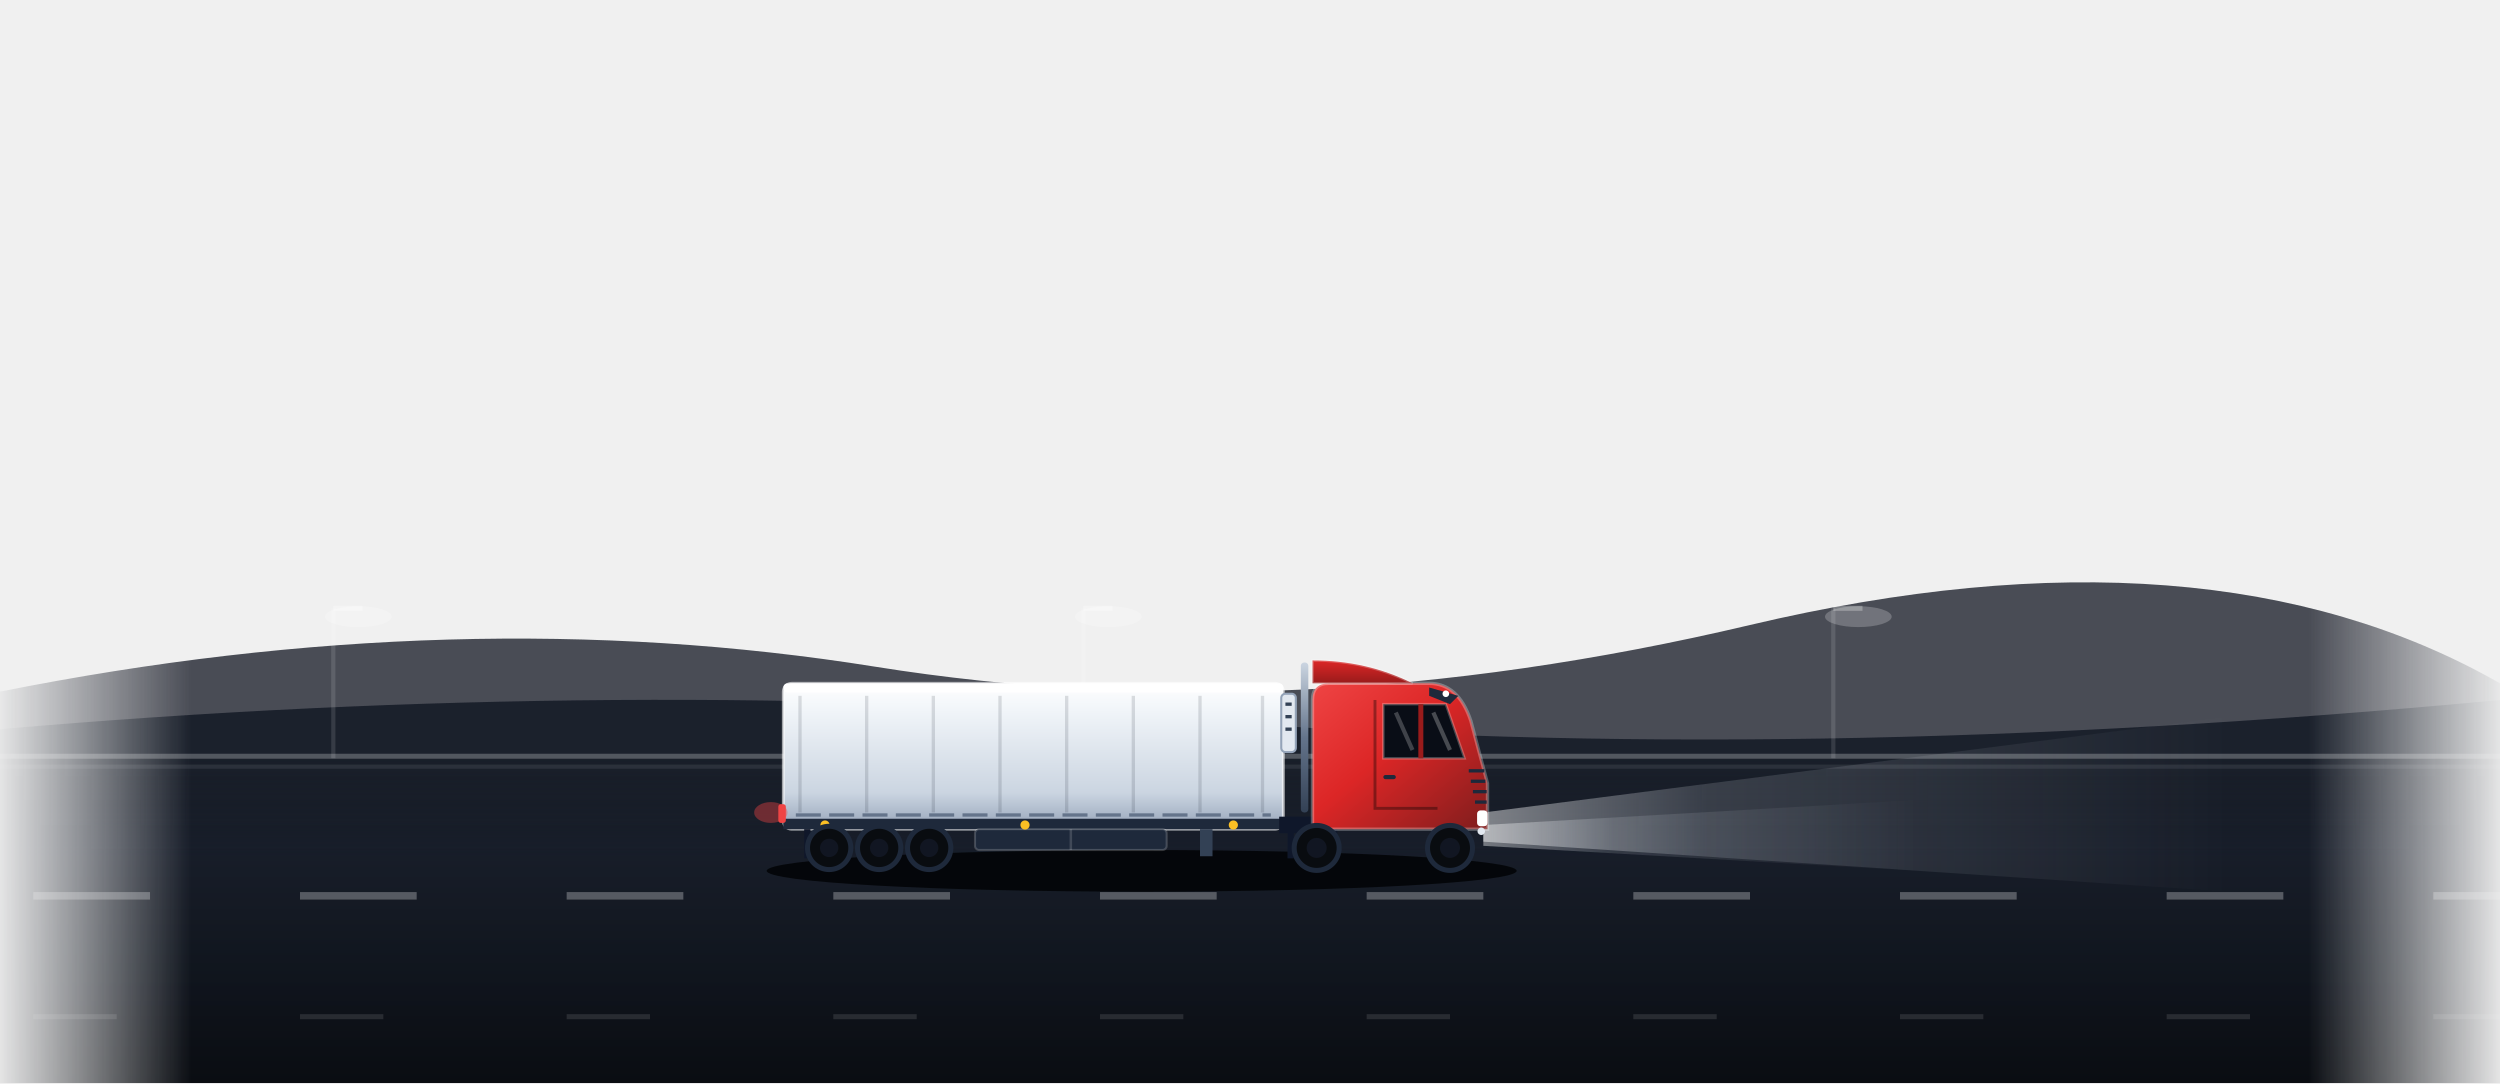
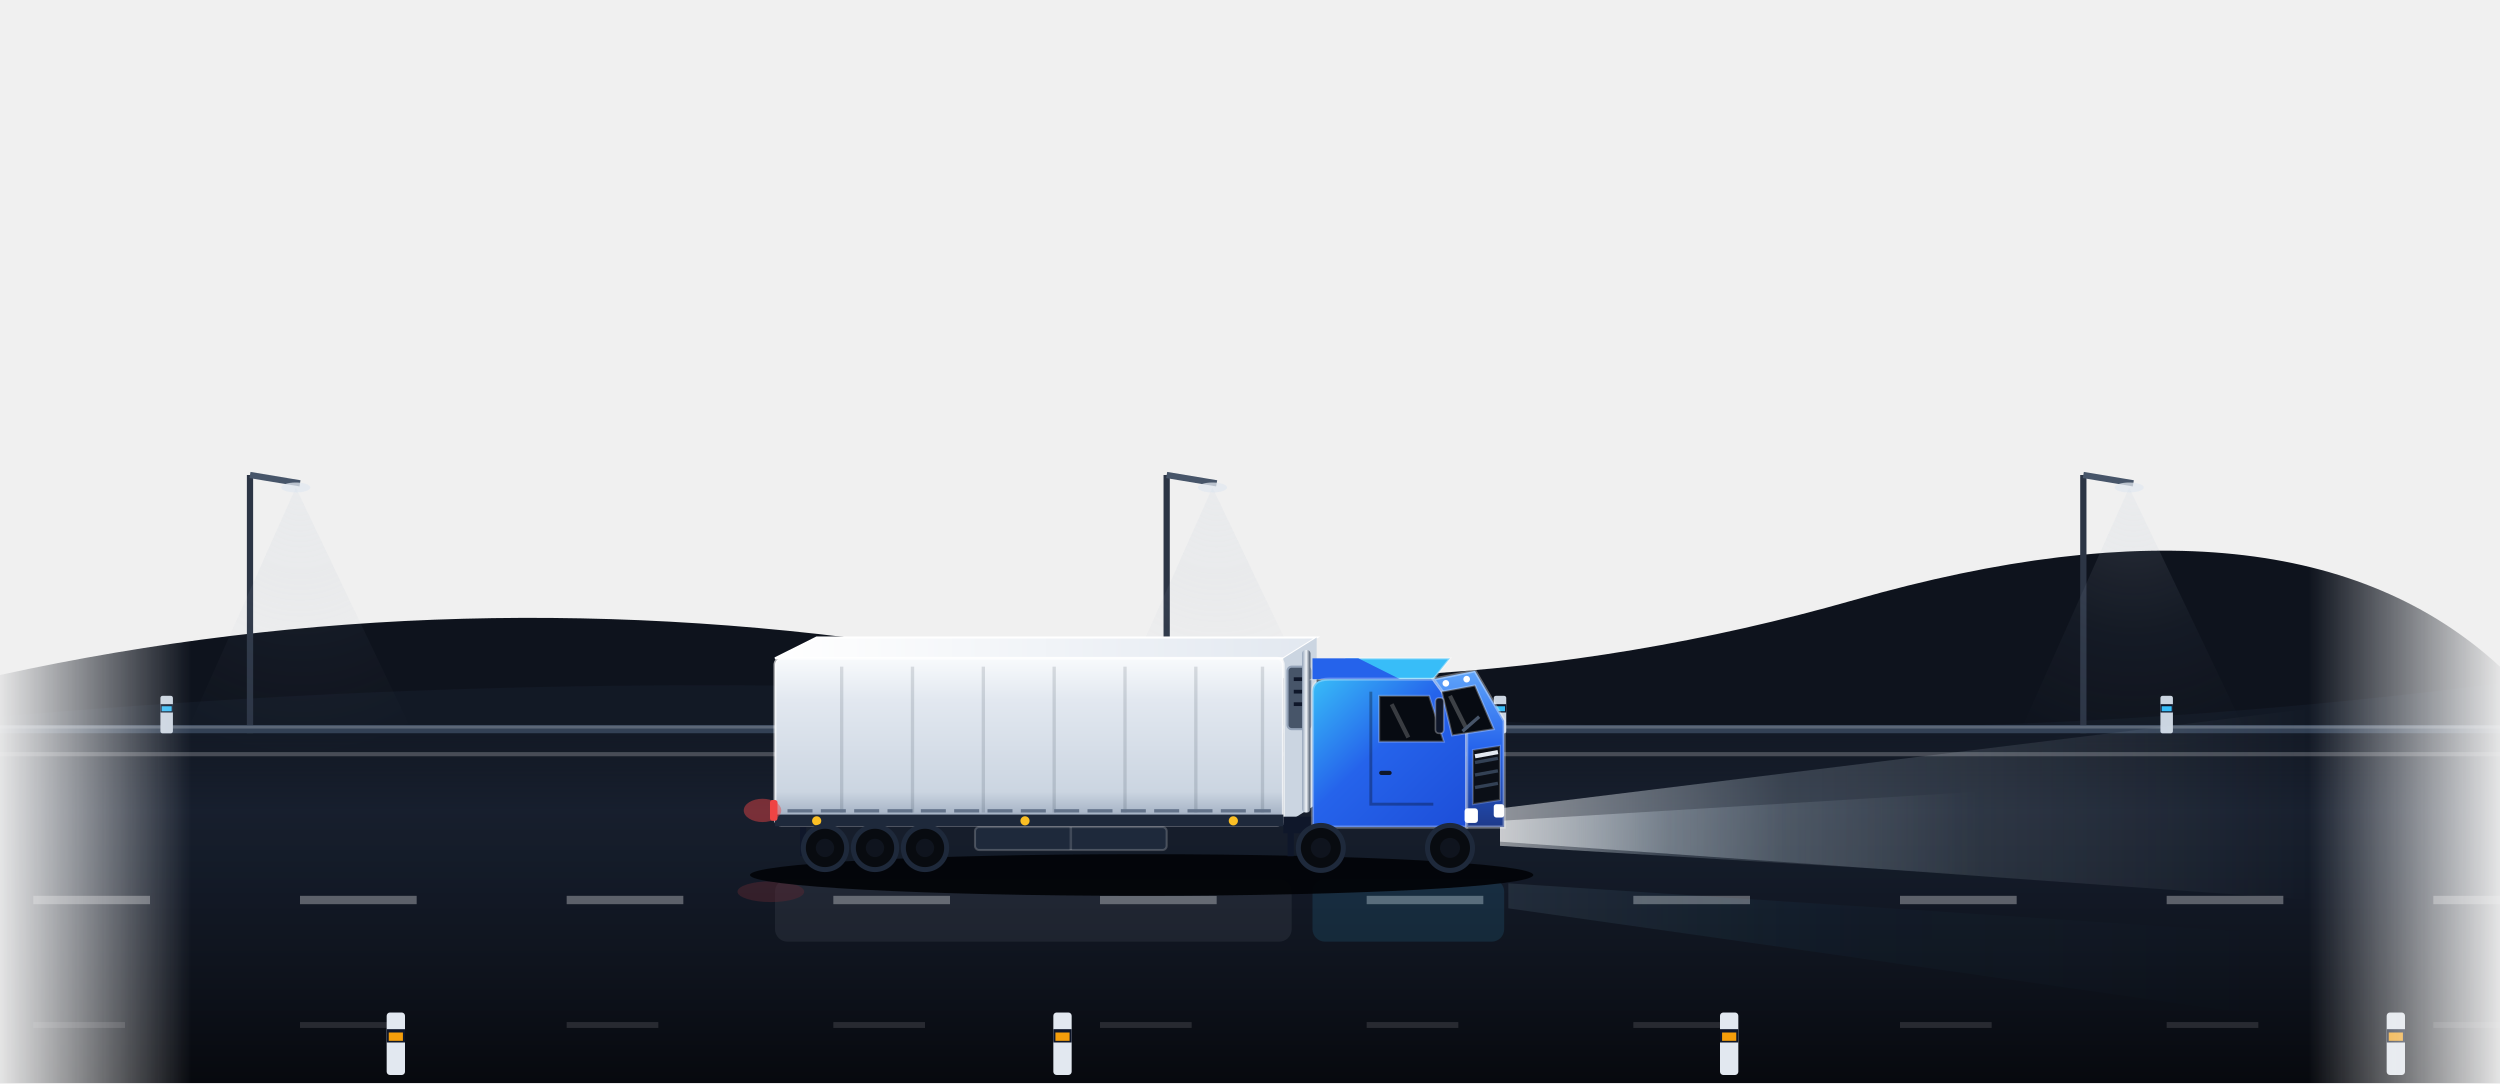
<svg xmlns="http://www.w3.org/2000/svg" viewBox="0 0 600 260" preserveAspectRatio="xMidYMax slice">
  <style>
-         .road-markings-group { animation: roadScrollLoop 1.6s linear infinite; will-change: transform; }
-         @keyframes roadScrollLoop { 0% { transform: translate3d(0, 0, 0); } 100% { transform: translate3d(-64px, 0, 0); } }
-         .truck-rig-group { animation: truckCruiseDrift 9s ease-in-out infinite; will-change: transform; }
-         @keyframes truckCruiseDrift { 0%, 100% { transform: translate3d(-18px, 0, 0); } 50% { transform: translate3d(22px, 0, 0); } }
-         .truck-chassis-bounce { animation: chassisSuspension 1.4s ease-in-out infinite; will-change: transform; }
-         @keyframes chassisSuspension { 0%, 100% { transform: translate3d(0, 0, 0); } 50% { transform: translate3d(0, -0.8px, 0); } }
-         .highway-lights-group { animation: highwayLightsLoop 6s linear infinite; will-change: transform; }
-         @keyframes highwayLightsLoop { 0% { transform: translate3d(0, 0, 0); } 100% { transform: translate3d(-180px, 0, 0); } }
+ 
+         /* Бегущая дорожная разметка */
+         .road-markings-group {
+             animation: roadScrollLoop 1.5s linear infinite;
+             will-change: transform;
+         }
+         @keyframes roadScrollLoop {
+             0% { transform: translate3d(0, 0, 0); }
+             100% { transform: translate3d(-64px, 0, 0); }
+         }
+ 
+         /* Бегущие сигнальные столбики вдоль обочины (в темпе с дорогой) */
+         .delineator-posts-loop {
+             animation: postsScrollLoop 3s linear infinite;
+             will-change: transform;
+         }
+         @keyframes postsScrollLoop {
+             0% { transform: translate3d(0, 0, 0); }
+             100% { transform: translate3d(-160px, 0, 0); }
+         }
+ 
+         /* Проплывающие высокие фонари на дальнем плане (параллакс) */
+         .highway-lamps-loop {
+             animation: lampsParallaxLoop 7.5s linear infinite;
+             will-change: transform;
+         }
+         @keyframes lampsParallaxLoop {
+             0% { transform: translate3d(0, 0, 0); }
+             100% { transform: translate3d(-220px, 0, 0); }
+         }
+ 
+         /* Плавный крейсерский ход автопоезда */
+         .truck-cruise-group {
+             animation: truckSmoothDrift 9s ease-in-out infinite;
+             will-change: transform;
+         }
+         @keyframes truckSmoothDrift {
+             0%, 100% { transform: translate3d(-16px, 0, 0); }
+             50% { transform: translate3d(20px, 0, 0); }
+         }
+ 
+         /* Деликатная работа пневмоподвески */
+         .truck-body-susp {
+             animation: bodySuspMicro 1.3s ease-in-out infinite;
+             will-change: transform;
+         }
+         @keyframes bodySuspMicro {
+             0%, 100% { transform: translate3d(0, 0, 0); }
+             50% { transform: translate3d(0, -0.7px, 0); }
+         }
+ 
+         /* Мягкая игра матричного света фар */
+         .led-beam-pulse {
+             animation: beamSoftBreath 4.5s ease-in-out infinite;
+             will-change: opacity;
+         }
+         @keyframes beamSoftBreath {
+             0%, 100% { opacity: 0.78; }
+             50% { opacity: 1; }
+         }
    </style>
  <defs>
-     <linearGradient id="roadSurface" x1="0%" y1="0%" x2="0%" y2="100%">
-       <stop offset="0%" stop-color="#141923" stop-opacity="0.3" />
-       <stop offset="30%" stop-color="#171d29" stop-opacity="0.96" />
-       <stop offset="100%" stop-color="#0a0d12" stop-opacity="1" />
-     </linearGradient>
-     <linearGradient id="headlightCone" x1="0%" y1="50%" x2="100%" y2="50%">
-       <stop offset="0%" stop-color="#ffffff" stop-opacity="0.45" />
-       <stop offset="30%" stop-color="#e2e8f0" stop-opacity="0.16" />
-       <stop offset="100%" stop-color="#e2e8f0" stop-opacity="0" />
-     </linearGradient>
-     <linearGradient id="trailerWhite" x1="0%" y1="0%" x2="0%" y2="100%">
+     <linearGradient id="wetRoadGrad" x1="0%" y1="0%" x2="0%" y2="100%">
+       <stop offset="0%" stop-color="#141a26" stop-opacity="0.4" />
+       <stop offset="22%" stop-color="#171f2e" stop-opacity="0.96" />
+       <stop offset="65%" stop-color="#0f141e" stop-opacity="1" />
+       <stop offset="100%" stop-color="#07090e" stop-opacity="1" />
+     </linearGradient>
+     <radialGradient id="dimLampCone" cx="50%" cy="0%" r="100%">
+       <stop offset="0%" stop-color="#cbd5e1" stop-opacity="0.16" />
+       <stop offset="55%" stop-color="#94a3b8" stop-opacity="0.05" />
+       <stop offset="100%" stop-color="#94a3b8" stop-opacity="0" />
+     </radialGradient>
+     <linearGradient id="truckHeadlight" x1="0%" y1="50%" x2="100%" y2="50%">
+       <stop offset="0%" stop-color="#ffffff" stop-opacity="0.52" />
+       <stop offset="35%" stop-color="#e0f2fe" stop-opacity="0.18" />
+       <stop offset="100%" stop-color="#e0f2fe" stop-opacity="0" />
+     </linearGradient>
+     <linearGradient id="wetBeamReflect" x1="0%" y1="50%" x2="100%" y2="50%">
+       <stop offset="0%" stop-color="#bae6fd" stop-opacity="0.28" />
+       <stop offset="45%" stop-color="#38bdf8" stop-opacity="0.08" />
+       <stop offset="100%" stop-color="#38bdf8" stop-opacity="0" />
+     </linearGradient>
+     <linearGradient id="trailerSideGrad" x1="0%" y1="0%" x2="0%" y2="100%">
+       <stop offset="0%" stop-color="#f8fafc" />
+       <stop offset="25%" stop-color="#e2e8f0" />
+       <stop offset="80%" stop-color="#cbd5e1" />
+       <stop offset="100%" stop-color="#94a3b8" />
+     </linearGradient>
+     <linearGradient id="trailerRoofGrad" x1="0%" y1="0%" x2="100%" y2="0%">
      <stop offset="0%" stop-color="#ffffff" />
-       <stop offset="18%" stop-color="#f1f5f9" />
-       <stop offset="75%" stop-color="#cbd5e1" />
-       <stop offset="100%" stop-color="#94a3b8" />
-     </linearGradient>
-     <linearGradient id="cabRed" x1="0%" y1="0%" x2="100%" y2="100%">
-       <stop offset="0%" stop-color="#ef4444" />
-       <stop offset="45%" stop-color="#dc2626" />
-       <stop offset="100%" stop-color="#7f1d1d" />
-     </linearGradient>
-     <linearGradient id="spoilerRed" x1="0%" y1="0%" x2="0%" y2="100%">
-       <stop offset="0%" stop-color="#dc2626" />
-       <stop offset="100%" stop-color="#991b1b" />
-     </linearGradient>
-     <linearGradient id="chromeMetal" x1="0%" y1="0%" x2="0%" y2="100%">
-       <stop offset="0%" stop-color="#cbd5e1" />
-       <stop offset="50%" stop-color="#64748b" />
-       <stop offset="100%" stop-color="#334155" />
+       <stop offset="100%" stop-color="#e2e8f0" />
+     </linearGradient>
+     <linearGradient id="cabBlueSide" x1="0%" y1="0%" x2="100%" y2="100%">
+       <stop offset="0%" stop-color="#38bdf8" />
+       <stop offset="45%" stop-color="#2563eb" />
+       <stop offset="100%" stop-color="#1d4ed8" />
+     </linearGradient>
+     <linearGradient id="cabBlueFront" x1="0%" y1="0%" x2="0%" y2="100%">
+       <stop offset="0%" stop-color="#60a5fa" />
+       <stop offset="50%" stop-color="#2563eb" />
+       <stop offset="100%" stop-color="#1e3a8a" />
+     </linearGradient>
+     <linearGradient id="chromePipe" x1="0%" y1="0%" x2="100%" y2="0%">
+       <stop offset="0%" stop-color="#94a3b8" />
+       <stop offset="50%" stop-color="#f1f5f9" />
+       <stop offset="100%" stop-color="#475569" />
    </linearGradient>
    <linearGradient id="edgeFadeMask" x1="0%" y1="0%" x2="100%" y2="0%">
      <stop offset="0%" stop-color="black" />
      <stop offset="8%" stop-color="white" />
      <stop offset="92%" stop-color="white" />
      <stop offset="100%" stop-color="black" />
    </linearGradient>
    <mask id="sceneHorizontalMask">
      <rect x="0" y="0" width="600" height="260" fill="url(#edgeFadeMask)" />
    </mask>
  </defs>
  <g mask="url(#sceneHorizontalMask)">
-     <path d="M0 166 Q 110 144, 210 160 T 420 150 T 600 164 L 600 260 L 0 260 Z" fill="#111622" opacity="0.75" />
-     <path d="M0 175 Q 150 162, 290 173 T 600 168 L 600 260 L 0 260 Z" fill="#161c28" opacity="0.9" />
-     <g class="highway-lights-group">
-       <g transform="translate(80, 146)">
-         <line x1="0" y1="0" x2="0" y2="36" stroke="rgba(255,255,255,0.12)" stroke-width="1" />
-         <path d="M 0 0 L 7 0" stroke="rgba(255,255,255,0.28)" stroke-width="1.2" />
-         <ellipse cx="6" cy="2" rx="8" ry="2.5" fill="#ffffff" opacity="0.22" />
-       </g>
-       <g transform="translate(260, 146)">
-         <line x1="0" y1="0" x2="0" y2="36" stroke="rgba(255,255,255,0.12)" stroke-width="1" />
-         <path d="M 0 0 L 7 0" stroke="rgba(255,255,255,0.28)" stroke-width="1.2" />
-         <ellipse cx="6" cy="2" rx="8" ry="2.5" fill="#ffffff" opacity="0.22" />
-       </g>
-       <g transform="translate(440, 146)">
-         <line x1="0" y1="0" x2="0" y2="36" stroke="rgba(255,255,255,0.12)" stroke-width="1" />
-         <path d="M 0 0 L 7 0" stroke="rgba(255,255,255,0.28)" stroke-width="1.2" />
-         <ellipse cx="6" cy="2" rx="8" ry="2.5" fill="#ffffff" opacity="0.22" />
-       </g>
-       <g transform="translate(620, 146)">
-         <line x1="0" y1="0" x2="0" y2="36" stroke="rgba(255,255,255,0.12)" stroke-width="1" />
-         <path d="M 0 0 L 7 0" stroke="rgba(255,255,255,0.28)" stroke-width="1.2" />
-         <ellipse cx="6" cy="2" rx="8" ry="2.5" fill="#ffffff" opacity="0.22" />
-       </g>
-     </g>
-     <rect x="0" y="182" width="600" height="78" fill="url(#roadSurface)" />
-     <line x1="0" y1="181.5" x2="600" y2="181.5" stroke="rgba(255,255,255,0.24)" stroke-width="1.2" />
-     <line x1="0" y1="184" x2="600" y2="184" stroke="rgba(255,255,255,0.08)" stroke-width="1" />
+     <path d="M 0 162 Q 110 138, 225 156 T 445 144 T 600 160 L 600 260 L 0 260 Z" fill="#0e131d" />
+     <path d="M 0 172 Q 160 158, 310 170 T 600 164 L 600 260 L 0 260 Z" fill="#131926" opacity="0.9" />
+     <g class="highway-lamps-loop">
+       <g transform="translate(60, 114)">
+         <line x1="0" y1="0" x2="0" y2="62" stroke="#2c3545" stroke-width="1.5" />
+         <path d="M 0 0 L 12 2" stroke="#475569" stroke-width="1.5" />
+         <ellipse cx="11" cy="3" rx="3.5" ry="1.2" fill="#e2e8f0" opacity="0.75" />
+         <polygon points="11,3 -18,68 42,68" fill="url(#dimLampCone)" />
+       </g>
+       <g transform="translate(280, 114)">
+         <line x1="0" y1="0" x2="0" y2="62" stroke="#2c3545" stroke-width="1.5" />
+         <path d="M 0 0 L 12 2" stroke="#475569" stroke-width="1.5" />
+         <ellipse cx="11" cy="3" rx="3.5" ry="1.2" fill="#e2e8f0" opacity="0.75" />
+         <polygon points="11,3 -18,68 42,68" fill="url(#dimLampCone)" />
+       </g>
+       <g transform="translate(500, 114)">
+         <line x1="0" y1="0" x2="0" y2="62" stroke="#2c3545" stroke-width="1.5" />
+         <path d="M 0 0 L 12 2" stroke="#475569" stroke-width="1.5" />
+         <ellipse cx="11" cy="3" rx="3.5" ry="1.2" fill="#e2e8f0" opacity="0.75" />
+         <polygon points="11,3 -18,68 42,68" fill="url(#dimLampCone)" />
+       </g>
+       <g transform="translate(720, 114)">
+         <line x1="0" y1="0" x2="0" y2="62" stroke="#2c3545" stroke-width="1.5" />
+         <path d="M 0 0 L 12 2" stroke="#475569" stroke-width="1.5" />
+         <ellipse cx="11" cy="3" rx="3.5" ry="1.2" fill="#e2e8f0" opacity="0.75" />
+         <polygon points="11,3 -18,68 42,68" fill="url(#dimLampCone)" />
+       </g>
+     </g>
+     <line x1="0" y1="175" x2="600" y2="175" stroke="#334155" stroke-width="2" />
+     <line x1="0" y1="174.5" x2="600" y2="174.5" stroke="rgba(255,255,255,0.2)" stroke-width="0.7" />
+     <rect x="0" y="176" width="600" height="84" fill="url(#wetRoadGrad)" />
+     <line x1="0" y1="181" x2="600" y2="181" stroke="rgba(255,255,255,0.22)" stroke-width="1" />
    <g class="road-markings-group">
-       <line x1="-120" y1="215" x2="780" y2="215" stroke="rgba(255,255,255,0.28)" stroke-width="1.8" stroke-dasharray="28 36" />
-       <line x1="-120" y1="244" x2="780" y2="244" stroke="rgba(255,255,255,0.11)" stroke-width="1.2" stroke-dasharray="20 44" />
-     </g>
-     <g class="truck-rig-group">
-       <ellipse cx="274" cy="209" rx="90" ry="5" fill="#030508" opacity="0.95" />
-       <polygon points="356,195 535,172 535,214 356,202" fill="url(#headlightCone)" />
-       <polygon points="356,198 460,192 460,209 356,203" fill="url(#headlightCone)" opacity="0.9" />
-       <g class="truck-chassis-bounce">
-         <rect x="188" y="164" width="120" height="35" rx="2" fill="url(#trailerWhite)" stroke="rgba(255,255,255,0.6)" stroke-width="0.7" />
-         <rect x="188" y="164" width="120" height="2.2" rx="1" fill="#ffffff" />
-         <rect x="188" y="196.5" width="120" height="2.5" fill="#1e293b" />
-         <line x1="191" y1="195.6" x2="305" y2="195.6" stroke="#64748b" stroke-width="0.8" stroke-dasharray="6 2" />
-         <rect x="307.5" y="166.5" width="3.5" height="14" rx="1" fill="#e2e8f0" stroke="#94a3b8" stroke-width="0.5" />
-         <line x1="308.5" y1="169" x2="310" y2="169" stroke="#334155" stroke-width="0.8" />
-         <line x1="308.5" y1="172" x2="310" y2="172" stroke="#334155" stroke-width="0.8" />
-         <line x1="308.5" y1="175" x2="310" y2="175" stroke="#334155" stroke-width="0.8" />
-         <g stroke="rgba(15, 23, 42, 0.14)" stroke-width="0.8">
-           <line x1="192" y1="167" x2="192" y2="195" />
-           <line x1="208" y1="167" x2="208" y2="195" />
-           <line x1="224" y1="167" x2="224" y2="195" />
-           <line x1="240" y1="167" x2="240" y2="195" />
-           <line x1="256" y1="167" x2="256" y2="195" />
-           <line x1="272" y1="167" x2="272" y2="195" />
-           <line x1="288" y1="167" x2="288" y2="195" />
-           <line x1="303" y1="167" x2="303" y2="195" />
+       <line x1="-120" y1="216" x2="780" y2="216" stroke="rgba(255,255,255,0.32)" stroke-width="2" stroke-dasharray="28 36" />
+       <line x1="-120" y1="246" x2="780" y2="246" stroke="rgba(255,255,255,0.12)" stroke-width="1.4" stroke-dasharray="22 42" />
+     </g>
+     <g class="delineator-posts-loop">
+       <g transform="translate(40, 176)">
+         <rect x="-1.5" y="-9" width="3" height="9" rx="0.5" fill="#cbd5e1" />
+         <rect x="-1.5" y="-7" width="3" height="2" fill="#0f172a" />
+         <rect x="-1.2" y="-6.5" width="2.4" height="1.2" fill="#38bdf8" />
+       </g>
+       <g transform="translate(200, 176)">
+         <rect x="-1.5" y="-9" width="3" height="9" rx="0.5" fill="#cbd5e1" />
+         <rect x="-1.5" y="-7" width="3" height="2" fill="#0f172a" />
+         <rect x="-1.2" y="-6.5" width="2.4" height="1.2" fill="#38bdf8" />
+       </g>
+       <g transform="translate(360, 176)">
+         <rect x="-1.5" y="-9" width="3" height="9" rx="0.5" fill="#cbd5e1" />
+         <rect x="-1.5" y="-7" width="3" height="2" fill="#0f172a" />
+         <rect x="-1.2" y="-6.5" width="2.4" height="1.2" fill="#38bdf8" />
+       </g>
+       <g transform="translate(520, 176)">
+         <rect x="-1.5" y="-9" width="3" height="9" rx="0.5" fill="#cbd5e1" />
+         <rect x="-1.5" y="-7" width="3" height="2" fill="#0f172a" />
+         <rect x="-1.2" y="-6.5" width="2.4" height="1.2" fill="#38bdf8" />
+       </g>
+       <g transform="translate(680, 176)">
+         <rect x="-1.5" y="-9" width="3" height="9" rx="0.5" fill="#cbd5e1" />
+         <rect x="-1.5" y="-7" width="3" height="2" fill="#0f172a" />
+         <rect x="-1.2" y="-6.5" width="2.4" height="1.2" fill="#38bdf8" />
+       </g>
+     </g>
+     <g class="truck-cruise-group">
+       <g opacity="0.34">
+         <polygon points="362,212 545,224 545,244 362,218" fill="url(#wetBeamReflect)" />
+         <rect x="186" y="211" width="124" height="15" rx="3" fill="#cbd5e1" opacity="0.22" />
+         <rect x="315" y="211" width="46" height="15" rx="3" fill="#38bdf8" opacity="0.35" />
+         <ellipse cx="185" cy="214" rx="8" ry="2.5" fill="#ef4444" opacity="0.45" />
+       </g>
+       <ellipse cx="274" cy="210" rx="94" ry="5" fill="#020408" opacity="0.95" />
+       <g class="led-beam-pulse">
+         <polygon points="360,194 555,170 555,216 360,202" fill="url(#truckHeadlight)" />
+         <polygon points="360,197 475,190 475,210 360,203" fill="url(#truckHeadlight)" />
+       </g>
+       <g class="truck-body-susp">
+         <polygon points="186,158 196,153 316,153 308,158" fill="url(#trailerRoofGrad)" stroke="#ffffff" stroke-width="0.5" />
+         <polygon points="308,158 316,153 316,193 308,198" fill="#cbd5e1" />
+         <rect x="186" y="158" width="122" height="40" rx="1.5" fill="url(#trailerSideGrad)" stroke="rgba(255,255,255,0.65)" stroke-width="0.7" />
+         <rect x="309" y="160" width="5.5" height="15" rx="1" fill="#475569" stroke="#94a3b8" stroke-width="0.5" />
+         <line x1="310.5" y1="163" x2="313" y2="163" stroke="#0f172a" stroke-width="0.9" />
+         <line x1="310.5" y1="166" x2="313" y2="166" stroke="#0f172a" stroke-width="0.9" />
+         <line x1="310.5" y1="169" x2="313" y2="169" stroke="#0f172a" stroke-width="0.9" />
+         <g stroke="rgba(15, 23, 42, 0.13)" stroke-width="0.8">
+           <line x1="202" y1="160" x2="202" y2="195" />
+           <line x1="219" y1="160" x2="219" y2="195" />
+           <line x1="236" y1="160" x2="236" y2="195" />
+           <line x1="253" y1="160" x2="253" y2="195" />
+           <line x1="270" y1="160" x2="270" y2="195" />
+           <line x1="287" y1="160" x2="287" y2="195" />
+           <line x1="303" y1="160" x2="303" y2="195" />
        </g>
-         <rect x="234" y="199" width="46" height="5" rx="1" fill="#1e293b" stroke="rgba(255,255,255,0.18)" stroke-width="0.5" />
-         <line x1="257" y1="199" x2="257" y2="204" stroke="rgba(255,255,255,0.15)" stroke-width="0.6" />
-         <rect x="288" y="199" width="3" height="6.5" fill="#334155" />
-         <circle cx="198" cy="198" r="1.1" fill="#fbbf24" />
-         <circle cx="246" cy="198" r="1.1" fill="#fbbf24" />
-         <circle cx="296" cy="198" r="1.1" fill="#fbbf24" />
-         <rect x="186.8" y="193" width="1.8" height="4.5" rx="0.6" fill="#ef4444" />
-         <ellipse cx="185" cy="195" rx="4" ry="2.5" fill="#ef4444" opacity="0.4" />
-         <rect x="307" y="196" width="14" height="4" fill="#0f172a" />
-         <rect x="312.2" y="159" width="1.8" height="36" rx="0.8" fill="url(#chromeMetal)" />
-         <path d="M 315 199 L 315 168 Q 315 164 319 164 L 343 164 Q 350 164 353 173 L 357 188 L 357 199 Z" fill="url(#cabRed)" stroke="rgba(255,255,255,0.28)" stroke-width="0.8" />
-         <path d="M 315 164 L 339 164 Q 328 158.5 315 158.5 Z" fill="url(#spoilerRed)" stroke="rgba(255,255,255,0.25)" stroke-width="0.6" />
-         <path d="M 343 165 L 350 167 L 348 169 L 343 167 Z" fill="#1e293b" />
-         <circle cx="347" cy="166.5" r="0.8" fill="#ffffff" />
-         <path d="M 332 169 L 347 169 L 351.5 182 L 332 182 Z" fill="#090d16" stroke="rgba(255,255,255,0.25)" stroke-width="0.6" />
-         <line x1="341" y1="169" x2="341" y2="182" stroke="#991b1b" stroke-width="1.2" />
-         <line x1="335" y1="171" x2="339" y2="180" stroke="rgba(255,255,255,0.22)" stroke-width="1" />
-         <line x1="344" y1="171" x2="348" y2="180" stroke="rgba(255,255,255,0.25)" stroke-width="1" />
-         <path d="M 330 168 L 330 194 L 345 194" fill="none" stroke="rgba(0,0,0,0.35)" stroke-width="0.7" />
-         <rect x="332" y="186" width="3" height="1" rx="0.5" fill="#1e293b" />
-         <g stroke="#1e293b" stroke-width="0.8">
-           <line x1="352.5" y1="185" x2="356.2" y2="185" />
-           <line x1="353" y1="187.5" x2="356.5" y2="187.5" />
-           <line x1="353.5" y1="190" x2="356.8" y2="190" />
-           <line x1="354" y1="192.5" x2="356.8" y2="192.5" />
-         </g>
-         <rect x="354.5" y="194.5" width="2.5" height="3.8" rx="0.8" fill="#ffffff" />
-         <circle cx="355.5" cy="199.5" r="0.9" fill="#e2e8f0" />
-         <rect x="193" y="199" width="1.5" height="7" fill="#0f172a" />
-         <rect x="309" y="199" width="1.5" height="7" fill="#0f172a" />
-       </g>
-       <g transform="translate(199, 203.5)">
-         <circle r="5.2" fill="#090c10" stroke="#1e293b" stroke-width="1.2" />
-         <circle r="2.2" fill="#111622" />
-       </g>
-       <g transform="translate(211, 203.5)">
-         <circle r="5.2" fill="#090c10" stroke="#1e293b" stroke-width="1.2" />
-         <circle r="2.2" fill="#111622" />
-       </g>
-       <g transform="translate(223, 203.5)">
-         <circle r="5.2" fill="#090c10" stroke="#1e293b" stroke-width="1.2" />
-         <circle r="2.2" fill="#111622" />
-       </g>
-       <g transform="translate(316, 203.5)">
-         <circle r="5.4" fill="#090c10" stroke="#1e293b" stroke-width="1.2" />
-         <circle r="2.4" fill="#111622" />
+         <rect x="186" y="195.5" width="122" height="2.8" fill="#1e293b" />
+         <line x1="189" y1="194.6" x2="305" y2="194.6" stroke="#64748b" stroke-width="0.8" stroke-dasharray="6 2" />
+         <rect x="234" y="198.5" width="46" height="5.5" rx="1" fill="#1e293b" stroke="rgba(255,255,255,0.2)" stroke-width="0.5" />
+         <line x1="257" y1="198.5" x2="257" y2="204" stroke="rgba(255,255,255,0.15)" stroke-width="0.6" />
+         <circle cx="196" cy="197" r="1.1" fill="#fbbf24" />
+         <circle cx="246" cy="197" r="1.1" fill="#fbbf24" />
+         <circle cx="296" cy="197" r="1.1" fill="#fbbf24" />
+         <rect x="184.8" y="192" width="1.8" height="5" rx="0.6" fill="#ef4444" />
+         <ellipse cx="183" cy="194.5" rx="4.5" ry="2.8" fill="#ef4444" opacity="0.45" />
+         <rect x="308" y="196" width="12" height="4" fill="#0f172a" />
+         <rect x="312.5" y="156" width="2" height="39" rx="0.8" fill="url(#chromePipe)" />
+         <polygon points="315,163 323,158 348,158 344,163" fill="#38bdf8" stroke="rgba(255,255,255,0.4)" stroke-width="0.5" />
+         <polygon points="315,163 336,163 326,158 315,158" fill="#2563eb" />
+         <path d="M 315 198.5 L 315 166 Q 315 163 319 163 L 344 163 L 352 174 L 352 198.5 Z" fill="url(#cabBlueSide)" stroke="rgba(255,255,255,0.3)" stroke-width="0.75" />
+         <polygon points="344,163 354,161 361,173 361,198.5 352,198.5 352,174" fill="url(#cabBlueFront)" stroke="rgba(255,255,255,0.35)" stroke-width="0.75" />
+         <polygon points="346,166 354,164.5 358.5,175 348.5,176.5" fill="#070b12" stroke="rgba(255,255,255,0.3)" stroke-width="0.5" />
+         <line x1="348" y1="167" x2="352" y2="175" stroke="rgba(255,255,255,0.22)" stroke-width="1" />
+         <line x1="351" y1="175.5" x2="355" y2="172" stroke="#475569" stroke-width="0.8" />
+         <polygon points="331,167 343,167 346.5,178 331,178" fill="#070b12" stroke="rgba(255,255,255,0.25)" stroke-width="0.5" />
+         <line x1="334" y1="169" x2="338" y2="177" stroke="rgba(255,255,255,0.2)" stroke-width="1" />
+         <rect x="344.5" y="167.5" width="2" height="8.5" rx="0.8" fill="#0f172a" stroke="rgba(255,255,255,0.3)" stroke-width="0.4" />
+         <path d="M 329 166 L 329 193 L 344 193" fill="none" stroke="rgba(0,0,0,0.3)" stroke-width="0.7" />
+         <rect x="331" y="185" width="3" height="1" rx="0.5" fill="#0f172a" />
+         <polygon points="353.5,180 360,179 360,192 353.5,193" fill="#0b0f17" stroke="rgba(255,255,255,0.2)" stroke-width="0.5" />
+         <line x1="354" y1="183" x2="359.5" y2="182" stroke="#334155" stroke-width="0.8" />
+         <line x1="354" y1="186" x2="359.5" y2="185" stroke="#334155" stroke-width="0.8" />
+         <line x1="354" y1="189" x2="359.5" y2="188" stroke="#334155" stroke-width="0.8" />
+         <line x1="354" y1="181.5" x2="359.5" y2="180.5" stroke="#e2e8f0" stroke-width="1" />
+         <rect x="351.5" y="194" width="3.2" height="3.5" rx="0.7" fill="#ffffff" />
+         <rect x="358.5" y="193" width="2.5" height="3.2" rx="0.6" fill="#ffffff" />
+         <circle cx="347" cy="164" r="0.8" fill="#ffffff" />
+         <circle cx="352" cy="163" r="0.8" fill="#ffffff" />
+         <rect x="192" y="198.5" width="1.5" height="7" fill="#0f172a" />
+         <rect x="309" y="198.5" width="1.5" height="7" fill="#0f172a" />
+       </g>
+       <g transform="translate(198, 203.5)">
+         <circle r="5.2" fill="#080b10" stroke="#1e293b" stroke-width="1.2" />
+         <circle r="2.2" fill="#0f141e" />
+       </g>
+       <g transform="translate(210, 203.5)">
+         <circle r="5.2" fill="#080b10" stroke="#1e293b" stroke-width="1.2" />
+         <circle r="2.2" fill="#0f141e" />
+       </g>
+       <g transform="translate(222, 203.5)">
+         <circle r="5.2" fill="#080b10" stroke="#1e293b" stroke-width="1.2" />
+         <circle r="2.2" fill="#0f141e" />
+       </g>
+       <g transform="translate(317, 203.5)">
+         <circle r="5.4" fill="#080b10" stroke="#1e293b" stroke-width="1.2" />
+         <circle r="2.4" fill="#0f141e" />
      </g>
      <g transform="translate(348, 203.5)">
-         <circle r="5.4" fill="#090c10" stroke="#1e293b" stroke-width="1.2" />
-         <circle r="2.4" fill="#111622" />
+         <circle r="5.4" fill="#080b10" stroke="#1e293b" stroke-width="1.2" />
+         <circle r="2.4" fill="#0f141e" />
+       </g>
+     </g>
+     <g class="delineator-posts-loop">
+       <g transform="translate(95, 258)">
+         <rect x="-2.2" y="-15" width="4.4" height="15" rx="0.8" fill="#e2e8f0" />
+         <rect x="-2.2" y="-11" width="4.4" height="3.2" fill="#0f172a" />
+         <rect x="-1.7" y="-10.2" width="3.4" height="2" fill="#f59e0b" />
+       </g>
+       <g transform="translate(255, 258)">
+         <rect x="-2.2" y="-15" width="4.4" height="15" rx="0.8" fill="#e2e8f0" />
+         <rect x="-2.2" y="-11" width="4.4" height="3.2" fill="#0f172a" />
+         <rect x="-1.7" y="-10.2" width="3.4" height="2" fill="#f59e0b" />
+       </g>
+       <g transform="translate(415, 258)">
+         <rect x="-2.2" y="-15" width="4.4" height="15" rx="0.8" fill="#e2e8f0" />
+         <rect x="-2.2" y="-11" width="4.4" height="3.2" fill="#0f172a" />
+         <rect x="-1.7" y="-10.2" width="3.4" height="2" fill="#f59e0b" />
+       </g>
+       <g transform="translate(575, 258)">
+         <rect x="-2.2" y="-15" width="4.4" height="15" rx="0.8" fill="#e2e8f0" />
+         <rect x="-2.2" y="-11" width="4.4" height="3.2" fill="#0f172a" />
+         <rect x="-1.7" y="-10.2" width="3.4" height="2" fill="#f59e0b" />
+       </g>
+       <g transform="translate(735, 258)">
+         <rect x="-2.2" y="-15" width="4.4" height="15" rx="0.8" fill="#e2e8f0" />
+         <rect x="-2.2" y="-11" width="4.4" height="3.2" fill="#0f172a" />
+         <rect x="-1.7" y="-10.2" width="3.4" height="2" fill="#f59e0b" />
      </g>
    </g>
  </g>
</svg>
